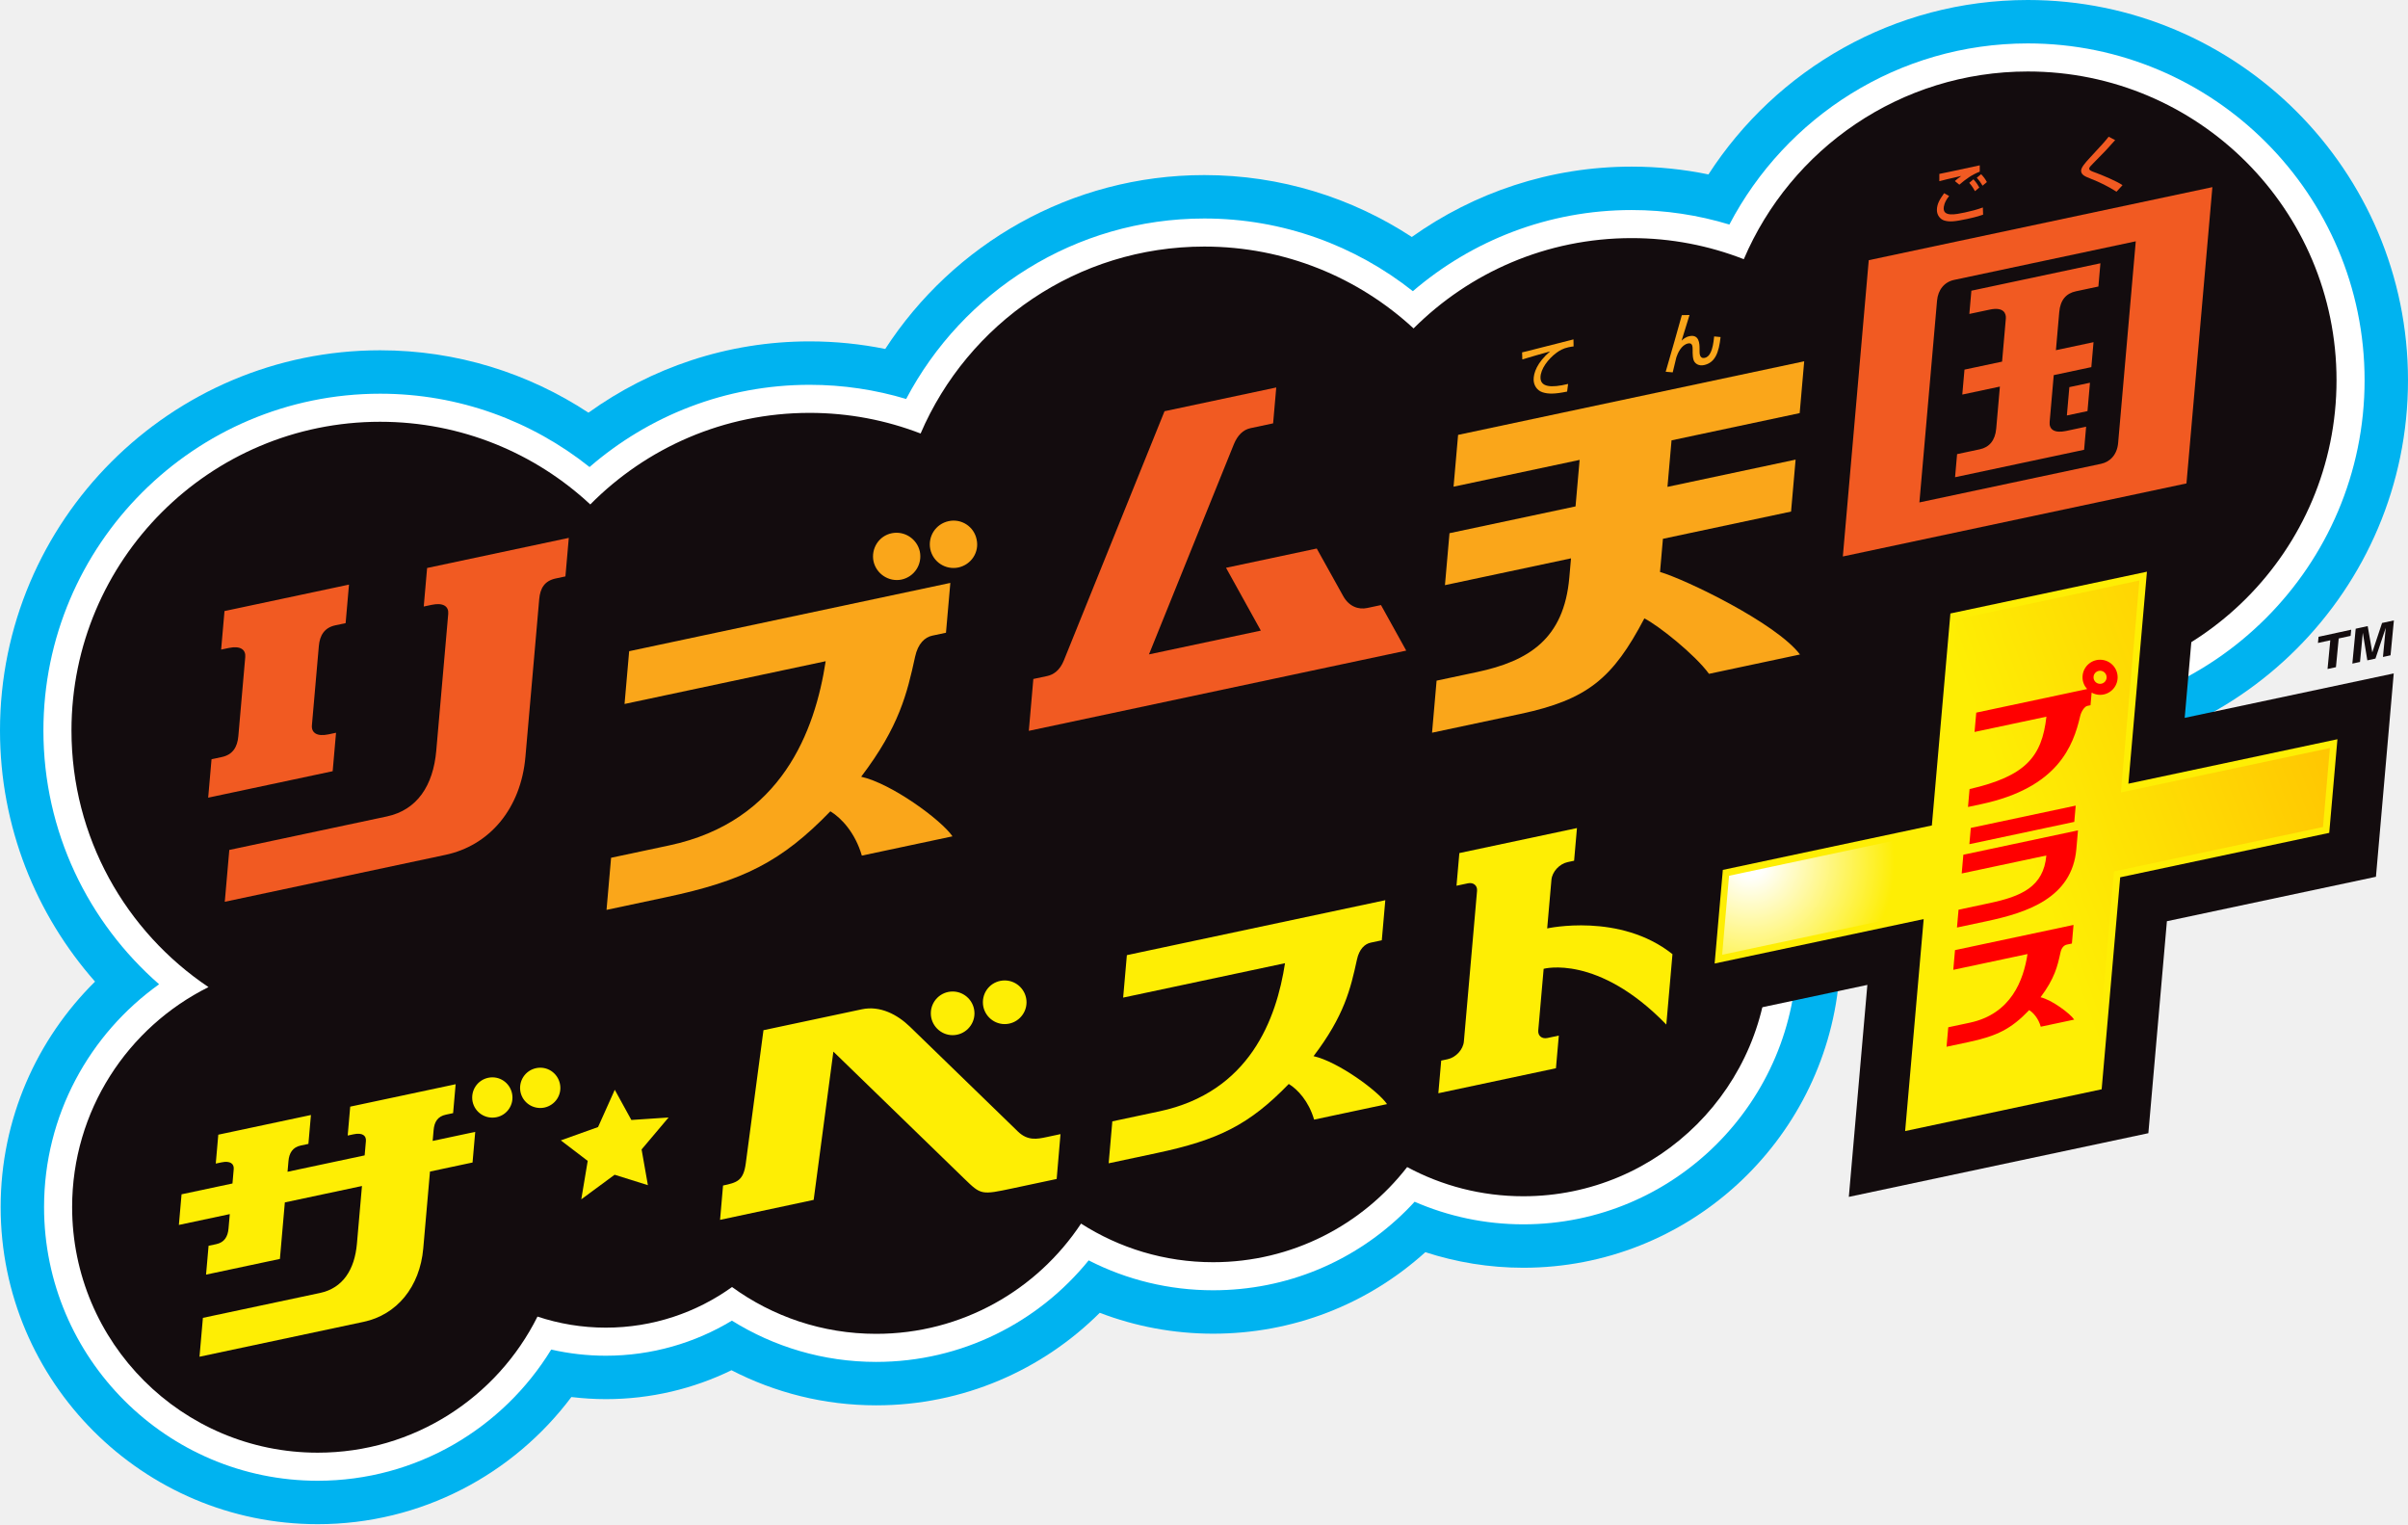
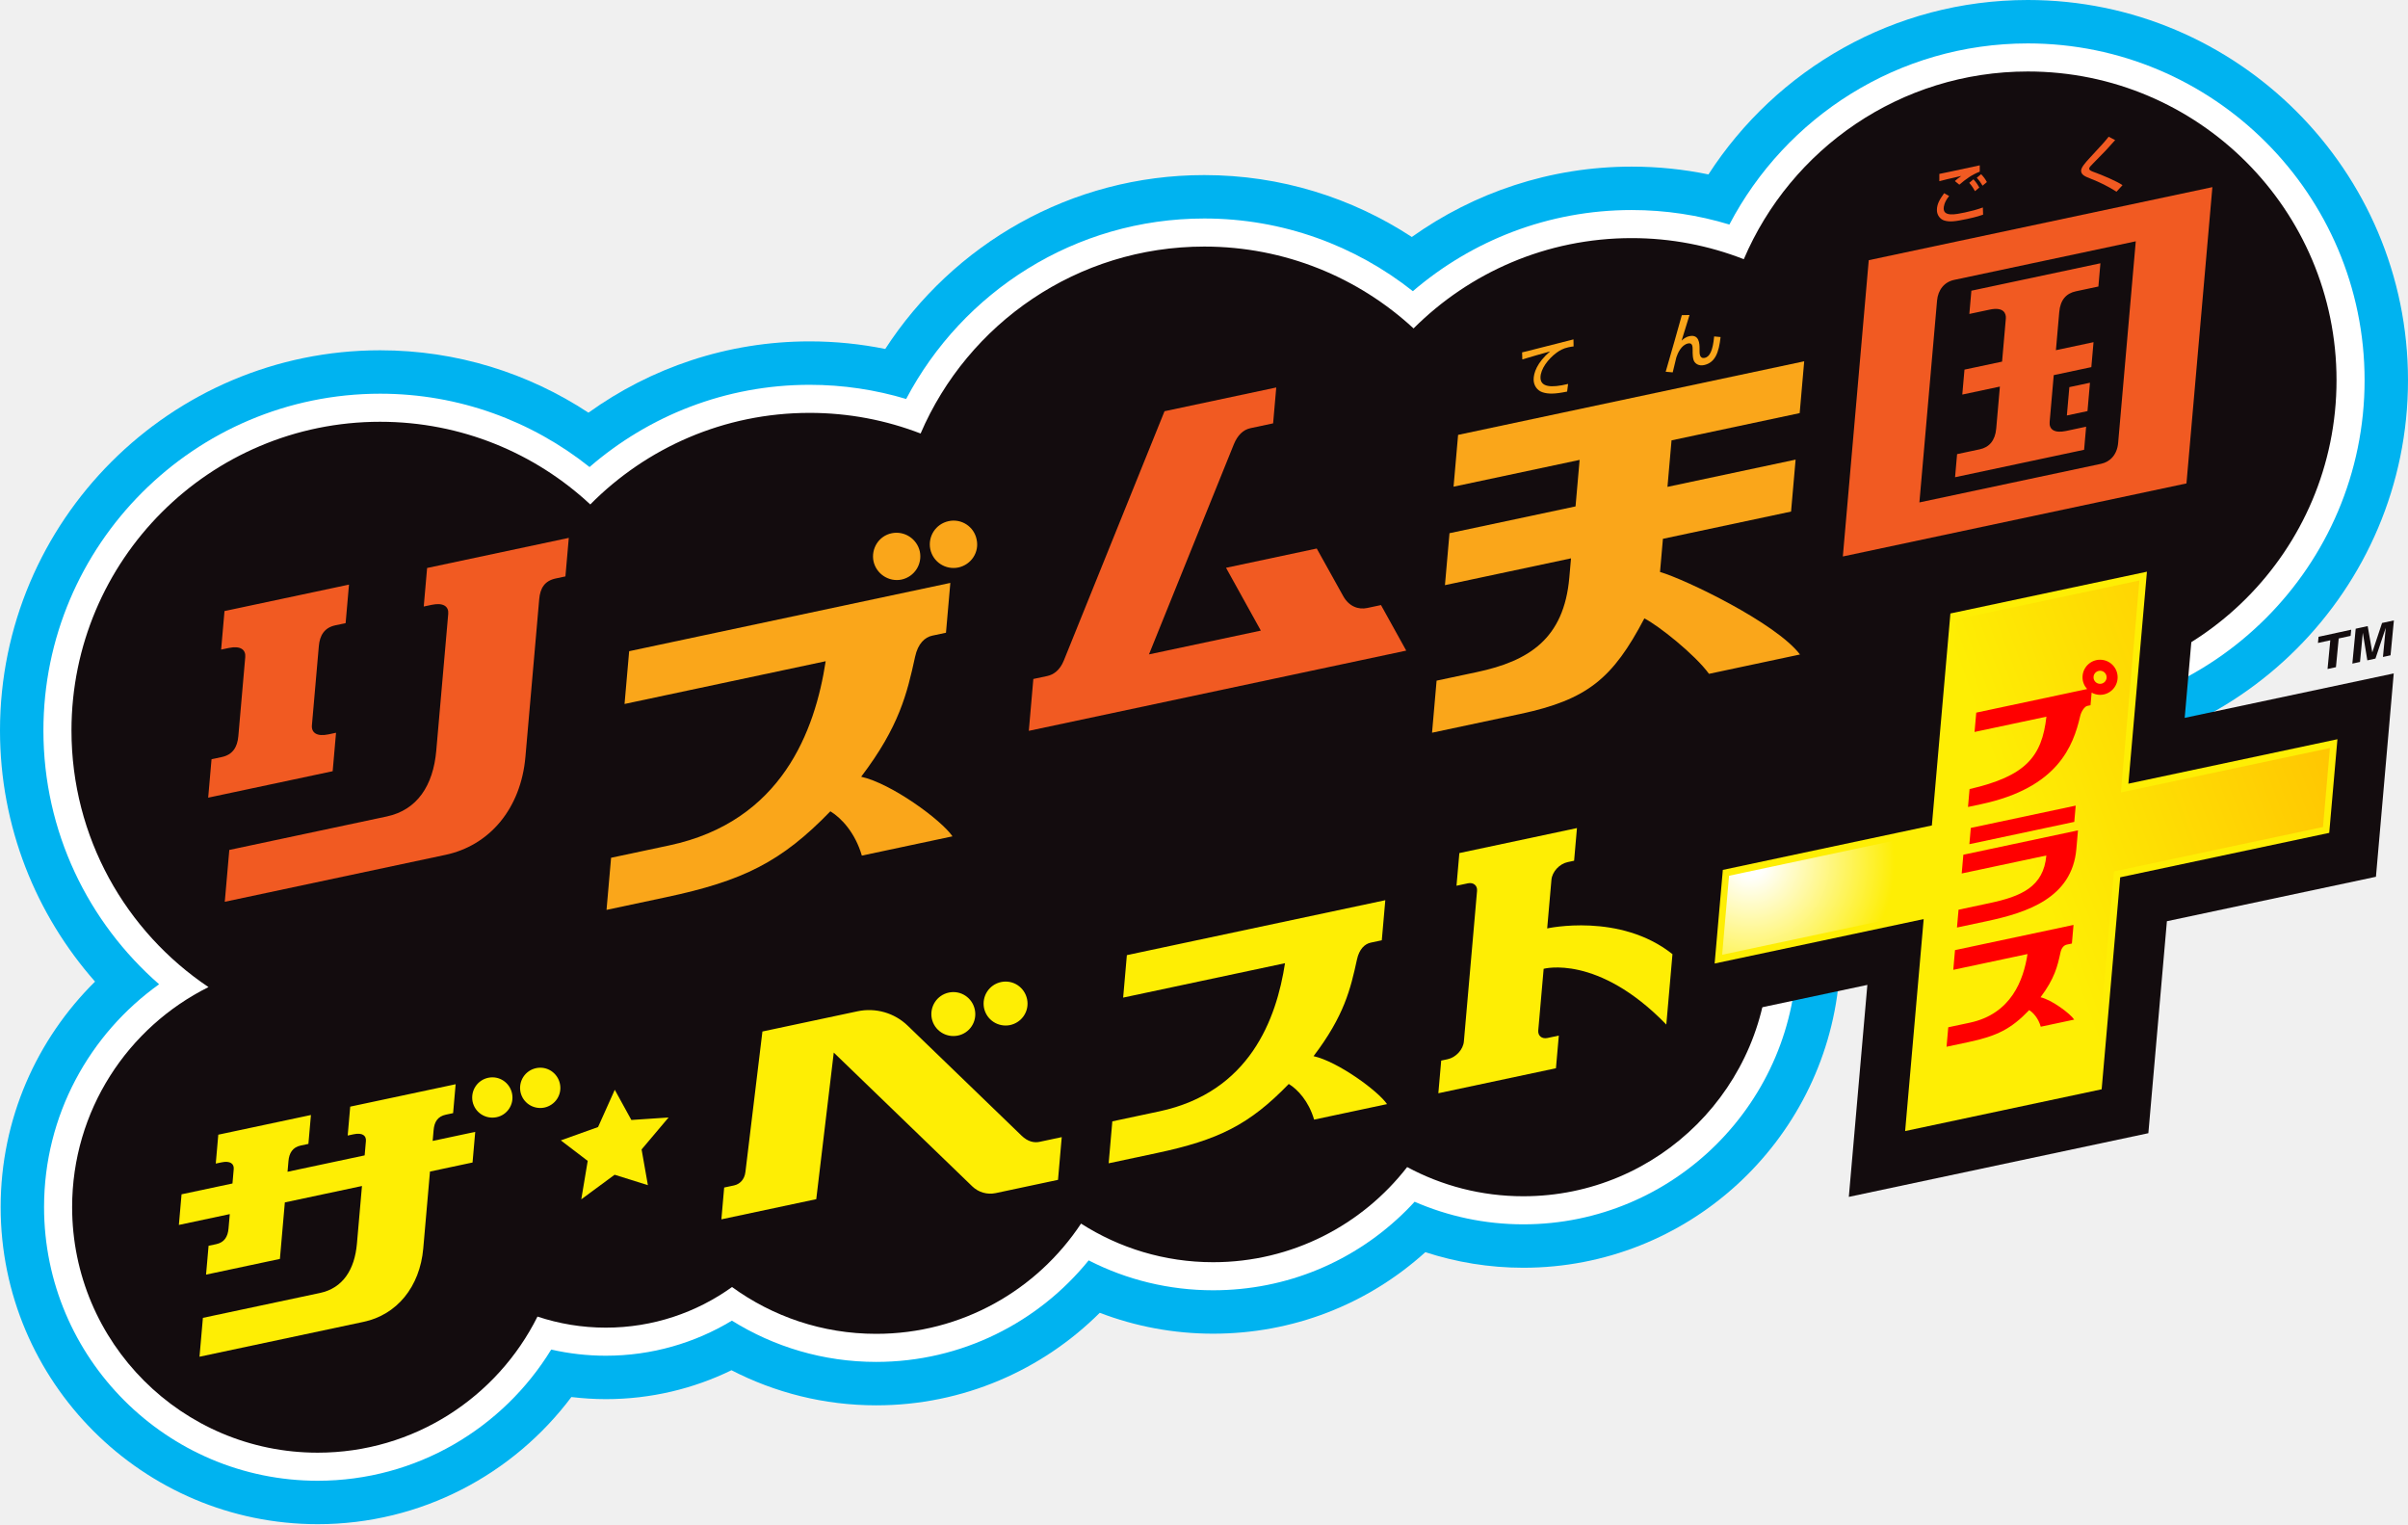
<svg xmlns="http://www.w3.org/2000/svg" version="1.1" id="svg2" width="666.667" height="421.904" viewBox="0 0 666.667 421.904">
  <defs id="defs6">
    <clipPath clipPathUnits="userSpaceOnUse" id="clipPath16">
      <path d="M 0,316.428 H 500 V 0 H 0 Z" id="path14" />
    </clipPath>
    <linearGradient x1="0" y1="0" x2="1" y2="0" gradientUnits="userSpaceOnUse" gradientTransform="matrix(125.2292,45.5797,45.5797,-125.2292,358.0734,116.886)" spreadMethod="pad" id="linearGradient56">
      <stop style="stop-opacity:1;stop-color:#feee04" offset="0" id="stop50" />
      <stop style="stop-opacity:1;stop-color:#feee04" offset="0.5" id="stop52" />
      <stop style="stop-opacity:1;stop-color:#ffc602" offset="1" id="stop54" />
    </linearGradient>
    <radialGradient fx="0" fy="0" cx="0" cy="0" r="1" gradientUnits="userSpaceOnUse" gradientTransform="matrix(30,0,0,-30,363.4002,137.5111)" spreadMethod="pad" id="radialGradient78">
      <stop style="stop-opacity:1;stop-color:#ffffff" offset="0" id="stop72" />
      <stop style="stop-opacity:1;stop-color:#ffffff" offset="0.1" id="stop74" />
      <stop style="stop-opacity:1;stop-color:#feee04" offset="1" id="stop76" />
    </radialGradient>
    <clipPath clipPathUnits="userSpaceOnUse" id="clipPath88">
      <path d="M 0,316.428 H 500 V 0 H 0 Z" id="path86" />
+     </clipPath>
+     <clipPath clipPathUnits="userSpaceOnUse" id="clipPath22">
+       <path d="M 0,316.428 H 500 V 0 H 0 Z" transform="translate(-198.8557,-101.4279)" id="path22" />
    </clipPath>
  </defs>
  <g id="g8" transform="matrix(1.333333,0,0,-1.333333,0,421.904)">
    <g id="g10">
      <g id="g12" clip-path="url(#clipPath16)">
        <g id="g18" transform="translate(421.0642,316.4279)">
          <path d="m 0,0 c -27.788,0 -52.25,-14.446 -66.32,-36.21 -5.148,1.06 -10.478,1.618 -15.935,1.618 -17.005,0 -32.758,-5.423 -45.658,-14.605 -12.399,8.112 -27.198,12.849 -43.09,12.849 -27.741,0 -52.167,-14.397 -66.248,-36.098 -5.075,1.028 -10.323,1.572 -15.696,1.572 -17.125,0 -32.981,-5.499 -45.931,-14.8 -12.432,8.177 -27.29,12.952 -43.25,12.952 -43.525,0 -78.936,-35.41 -78.936,-78.936 0,-19.967 7.466,-38.213 19.735,-52.129 -12.091,-11.942 -19.6,-28.514 -19.6,-46.811 0,-36.298 29.531,-65.83 65.83,-65.83 21.519,0 40.658,10.381 52.678,26.395 2.356,-0.279 4.739,-0.437 7.149,-0.437 9.349,0 18.202,2.159 26.093,6 9.014,-4.645 19.223,-7.285 30.043,-7.285 18.1,0 34.516,7.345 46.428,19.21 7.418,-2.837 15.364,-4.337 23.543,-4.337 16.437,0 31.953,5.986 44.063,16.923 6.412,-2.089 13.246,-3.233 20.345,-3.233 34.141,0 62.288,26.128 65.514,59.437 19.37,8.05 34.082,25.094 38.923,45.891 0.107,0 0.213,-0.008 0.32,-0.008 43.525,0 78.936,35.411 78.936,78.936 C 78.936,-35.411 43.525,0 0,0" style="fill:#00b3f0;fill-opacity:1;fill-rule:nonzero;stroke:none" id="path20" />
        </g>
        <g id="g22" transform="translate(421.0642,307.4142)">
          <path d="m 0,0 c -26.899,0 -50.283,-15.278 -61.973,-37.603 -6.423,1.952 -13.231,3.011 -20.282,3.011 -17.337,0 -33.208,-6.357 -45.44,-16.844 -11.92,9.435 -26.961,15.088 -43.308,15.088 -26.845,0 -50.191,-15.215 -61.905,-37.467 -6.352,1.904 -13.076,2.94 -20.039,2.94 -17.462,0 -33.435,-6.448 -45.702,-17.069 -11.946,9.516 -27.055,15.222 -43.479,15.222 -38.555,0 -69.922,-31.367 -69.922,-69.922 0,-21.001 9.319,-39.854 24.024,-52.682 -14.445,-10.312 -23.89,-27.198 -23.89,-46.258 0,-31.329 25.488,-56.816 56.817,-56.816 20.499,0 38.495,10.914 48.488,27.235 3.679,-0.835 7.473,-1.277 11.339,-1.277 9.571,0 18.53,2.663 26.182,7.282 8.703,-5.423 18.966,-8.568 29.954,-8.568 17.796,0 33.7,8.231 44.126,21.079 7.905,-4.049 16.707,-6.205 25.845,-6.205 15.177,0 29.444,5.91 40.175,16.641 0.569,0.567 1.115,1.151 1.657,1.738 6.924,-3.01 14.556,-4.69 22.576,-4.69 31.328,0 56.816,25.488 56.816,56.817 0,0.017 -10e-4,0.034 -10e-4,0.051 21.636,6.571 37.844,25.725 40.067,48.908 2.587,-0.292 5.212,-0.456 7.875,-0.456 38.556,0 69.922,31.367 69.922,69.923 C 69.922,-31.367 38.556,0 0,0" style="fill:#ffffff;fill-opacity:1;fill-rule:nonzero;stroke:none" id="path24" />
        </g>
        <g id="g26" transform="translate(421.0642,301.5866)">
          <path d="m 0,0 c -26.48,0 -49.206,-16.061 -58.978,-38.97 -7.218,2.816 -15.063,4.378 -23.277,4.378 -17.686,0 -33.698,-7.164 -45.295,-18.747 -11.423,10.543 -26.682,16.991 -43.453,16.991 -26.418,0 -49.096,-15.986 -58.906,-38.81 -7.152,2.757 -14.915,4.284 -23.038,4.284 -17.818,0 -33.932,-7.275 -45.549,-19.01 -11.442,10.643 -26.772,17.162 -43.632,17.162 -35.399,0 -64.095,-28.696 -64.095,-64.094 0,-22.205 11.295,-41.769 28.45,-53.271 -16.779,-8.347 -28.315,-25.657 -28.315,-45.67 0,-28.16 22.829,-50.988 50.989,-50.988 19.989,0 37.28,11.508 45.639,28.254 4.461,-1.482 9.228,-2.297 14.188,-2.297 9.781,0 18.826,3.132 26.208,8.434 8.406,-6.107 18.743,-9.718 29.928,-9.718 17.774,0 33.416,9.099 42.542,22.888 7.922,-5.066 17.328,-8.016 27.429,-8.016 16.387,0 30.957,7.739 40.285,19.751 7.183,-3.864 15.395,-6.06 24.123,-6.06 28.16,0 50.988,22.828 50.988,50.988 0,1.521 -0.079,3.021 -0.21,4.508 23.15,4.82 40.544,25.334 40.544,49.914 0,0.449 -0.022,0.893 -0.034,1.339 4.345,-0.929 8.848,-1.429 13.47,-1.429 35.398,0 64.094,28.696 64.094,64.094 C 64.095,-28.696 35.398,0 0,0" style="fill:#130c0e;fill-opacity:1;fill-rule:nonzero;stroke:none" id="path28" />
        </g>
        <g id="g30" transform="translate(453.6335,167.3947)">
          <path d="m 0,0 3.85,44.009 -62.197,-13.22 -3.85,-44.009 -43.406,-9.227 -3.693,-42.217 43.405,9.226 -3.85,-44.009 62.197,13.22 3.85,44.01 43.405,9.226 3.693,42.217 z" style="fill:#130c0e;fill-opacity:1;fill-rule:nonzero;stroke:none" id="path32" />
        </g>
        <g id="g34" transform="translate(441.9412,153.7306)">
          <path d="m 0,0 3.851,44.01 -40.806,-8.674 -3.851,-44.009 -43.404,-9.226 -1.701,-19.436 43.405,9.226 -3.85,-44.01 40.805,8.673 3.851,44.01 43.404,9.226 1.701,19.436 z" style="fill:#feee04;fill-opacity:1;fill-rule:nonzero;stroke:none" id="path36" />
        </g>
      </g>
    </g>
    <g id="g38">
      <g id="g40">
        <g id="g46">
          <g id="g48">
            <path d="m 406.279,187.852 -3.85,-44.01 -43.406,-9.226 -1.434,-16.399 43.405,9.226 -3.85,-44.009 37.954,8.066 3.849,44.01 43.405,9.226 1.435,16.399 -43.405,-9.226 3.85,44.009 z" style="fill:url(#linearGradient56);stroke:none" id="path58" />
          </g>
        </g>
      </g>
    </g>
    <g id="g60">
      <g id="g62">
        <g id="g68">
          <g id="g70">
            <path d="m 359.023,134.616 -1.434,-16.399 35.704,7.589 c 1.026,2.982 1.596,6.178 1.625,9.506 v 0 c 0.021,2.33 -0.225,4.601 -0.709,6.782 v 0 z" style="fill:url(#radialGradient78);stroke:none" id="path80" />
          </g>
        </g>
      </g>
    </g>
    <g id="g82">
      <g id="g84" clip-path="url(#clipPath88)">
        <g id="g90" transform="translate(405.5828,115.0846)">
          <path d="M 0,0 15.411,3.276 C 14.594,-2.092 12.048,-9.144 3.42,-10.978 l -4.463,-0.948 -0.353,-4.041 4.561,0.969 c 5.905,1.255 8.831,2.712 12.592,6.631 0.838,-0.511 1.902,-1.671 2.408,-3.443 l 6.945,1.477 c -0.847,1.27 -4.673,4.114 -6.991,4.641 2.935,3.897 3.527,6.463 4.141,9.293 0.218,1.024 0.752,1.515 1.317,1.636 L 24.629,5.46 24.967,9.324 0.358,4.093 Z" style="fill:#ff0000;fill-opacity:1;fill-rule:nonzero;stroke:none" id="path92" />
        </g>
        <g id="g94" transform="translate(431.4753,144.0392)">
          <path d="m 0,0 -23.802,-5.06 -0.341,-3.891 17.573,3.735 c -0.573,-6.542 -5.266,-8.502 -11.815,-9.893 l -6.416,-1.364 -0.323,-3.697 6.173,1.312 c 8.354,1.776 17.722,4.816 18.61,14.966 z m -0.768,1.761 -21.781,-4.63 0.296,3.378 21.781,4.629 z" style="fill:#ff0000;fill-opacity:1;fill-rule:nonzero;stroke:none" id="path96" />
        </g>
        <g id="g98" transform="translate(436.0515,174.4591)">
          <path d="m 0,0 c -0.751,0.007 -1.354,0.621 -1.347,1.371 0.006,0.751 0.62,1.354 1.371,1.348 C 0.774,2.712 1.378,2.098 1.371,1.348 1.365,0.597 0.751,-0.006 0,0 m 0.044,5.004 c -2.013,0.017 -3.659,-1.6 -3.677,-3.613 -0.008,-0.954 0.36,-1.819 0.955,-2.474 l -23.022,-4.894 -0.351,-4.012 14.922,3.171 c -0.938,-8.355 -4.331,-12.349 -15.959,-15.03 l -0.325,-3.713 2.716,0.577 c 15.975,3.396 19.147,12.125 20.569,18.261 0.235,1.012 0.918,2.019 1.483,2.14 l 0.671,0.143 0.231,2.624 c 0.514,-0.285 1.095,-0.464 1.723,-0.469 2.013,-0.018 3.66,1.599 3.677,3.613 0.018,2.012 -1.6,3.659 -3.613,3.676" style="fill:#ff0000;fill-opacity:1;fill-rule:nonzero;stroke:none" id="path100" />
        </g>
        <g id="g102" transform="translate(321.2595,123.6823)">
          <path d="m 0,0 0.883,10.094 c 0.146,1.662 1.655,3.309 3.377,3.675 l 1.329,0.283 0.594,6.781 -24.419,-5.19 -0.593,-6.782 2.362,0.503 c 1.154,0.245 2.001,-0.462 1.905,-1.565 l -2.737,-31.279 c -0.145,-1.663 -1.654,-3.309 -3.376,-3.675 l -1.33,-0.283 -0.594,-6.781 24.419,5.191 0.594,6.78 -2.363,-0.502 c -1.155,-0.245 -2.001,0.462 -1.905,1.565 l 1.121,12.801 c 0,0 11.23,3.11 25.469,-11.574 l 1.279,14.612 C 15.115,3.351 0,0 0,0" style="fill:#feee04;fill-opacity:1;fill-rule:nonzero;stroke:none" id="path104" />
        </g>
        <g id="g106" transform="translate(272.7478,97.1632)">
          <path d="m 0,0 c 6.391,8.409 7.676,13.939 9.009,20.038 0.472,2.207 1.636,3.268 2.869,3.53 l 2.292,0.487 0.729,8.323 -53.662,-11.406 -0.772,-8.817 33.607,7.143 C -7.699,7.733 -13.236,-7.469 -32.049,-11.468 l -9.733,-2.069 -0.762,-8.706 9.949,2.116 c 12.877,2.736 19.255,5.891 27.448,14.351 1.828,-1.095 4.153,-3.587 5.261,-7.399 l 15.145,3.219 C 13.406,-7.225 5.054,-1.122 0,0" style="fill:#feee04;fill-opacity:1;fill-rule:nonzero;stroke:none" id="path108" />
        </g>
        <g id="g110" transform="translate(220.2039,80.9762)">
-           <path d="M 0,0 -2.925,-0.622 C -4.792,-1.018 -6.797,-1.444 -8.839,0.537 L -31.27,22.305 c -2.59,2.51 -6.179,4.42 -9.984,3.611 l -20.422,-4.341 -3.678,-27.671 c -0.481,-3.611 -1.862,-3.967 -4.716,-4.574 l -0.618,-7.127 19.435,4.147 4.092,30.779 27.155,-26.353 c 3.525,-3.421 3.525,-3.421 10.156,-2.011 l 9.054,1.924 z m -11.545,31.904 c 2.492,-0.021 4.513,-2.078 4.491,-4.57 -0.022,-2.492 -2.078,-4.513 -4.57,-4.491 -2.492,0.022 -4.513,2.078 -4.491,4.57 0.022,2.524 2.046,4.513 4.57,4.491 m -10.81,-2.297 c 2.492,-0.022 4.513,-2.078 4.491,-4.57 -0.022,-2.492 -2.078,-4.513 -4.571,-4.491 -2.491,0.022 -4.512,2.078 -4.491,4.57 0.022,2.492 2.047,4.513 4.571,4.491" style="fill:#feee04;fill-opacity:1;fill-rule:nonzero;stroke:none" id="path112" />
+           <path id="path21" d="M 0,0 C 2.477,0.48 4.075,2.903 3.559,5.381 3.043,7.858 0.656,9.456 -1.822,8.94 -4.299,8.424 -5.861,6.036 -5.381,3.559 -4.865,1.082 -2.477,-0.48 0,0 m 10.848,2.182 c 2.478,0.516 4.075,2.903 3.56,5.381 -0.516,2.478 -2.904,4.075 -5.382,3.56 C 6.549,10.606 4.987,8.219 5.467,5.741 5.983,3.264 8.371,1.702 10.848,2.182 m 10.757,-23.258 -0.775,-8.87 -12.933,-2.749 c -1.753,-0.372 -3.577,0.151 -4.867,1.396 l -28.762,27.776 -3.635,-30.431 -19.699,-4.187 0.578,6.603 2.019,0.429 c 1.209,0.254 2.2,1.196 2.394,2.801 l 3.529,29.161 19.739,4.195 c 3.758,0.799 7.667,-0.322 10.431,-2.99 l 23.644,-22.833 c 1.298,-1.255 2.612,-1.517 3.723,-1.281 z" style="fill:#feee04;fill-opacity:1;fill-rule:nonzero;stroke:none" transform="translate(-21.3479,20.45201)" clip-path="url(#clipPath22)" />
        </g>
        <g id="g114" transform="translate(138.8254,84.4342)">
          <path d="m 0,0 -7.729,-0.52 -3.444,6.267 -3.47,-7.737 -7.732,-2.766 5.583,-4.261 -1.334,-7.977 6.921,5.103 6.908,-2.164 -1.307,7.416 z" style="fill:#feee04;fill-opacity:1;fill-rule:nonzero;stroke:none" id="path116" />
        </g>
        <g id="g118" transform="translate(101.3884,92.6759)">
          <path d="m 0,0 c -2.271,-0.473 -3.704,-2.662 -3.263,-4.933 0.472,-2.271 2.662,-3.703 4.933,-3.263 2.271,0.44 3.736,2.662 3.263,4.933 C 4.46,-0.992 2.271,0.473 0,0 M 14.878,-1.262 C 14.405,1.009 12.216,2.474 9.945,2.001 7.674,1.528 6.242,-0.661 6.682,-2.932 c 0.473,-2.272 2.662,-3.704 4.933,-3.263 2.272,0.473 3.737,2.661 3.263,4.933 m -26.428,-11.849 8.838,1.878 -0.556,-6.358 -8.838,-1.879 -1.396,-15.953 c -0.703,-8.034 -5.523,-13.813 -12.414,-15.254 l -34.047,-7.237 0.706,8.07 24.348,5.175 c 4.678,1.001 7.158,4.798 7.633,10.222 l 1.047,11.976 -16.013,-3.404 -1.027,-11.733 -15.334,-3.26 0.524,5.987 1.583,0.337 c 1.704,0.361 2.412,1.563 2.558,3.236 l 0.263,3.003 -10.572,-2.247 0.557,6.358 10.571,2.247 0.26,2.97 c 0.098,1.126 -0.717,1.801 -2.558,1.41 l -1.168,-0.248 0.524,5.998 19.235,4.088 -0.525,-5.998 -1.579,-0.336 c -1.708,-0.363 -2.416,-1.568 -2.561,-3.225 l -0.195,-2.229 16.014,3.404 0.26,2.972 c 0.099,1.127 -0.722,1.798 -2.561,1.407 l -1.221,-0.26 0.525,5.999 21.89,4.653 -0.525,-5.998 -1.497,-0.319 c -1.727,-0.367 -2.405,-1.518 -2.553,-3.215 z" style="fill:#feee04;fill-opacity:1;fill-rule:nonzero;stroke:none" id="path120" />
        </g>
        <g id="g122" transform="translate(443.4744,266.3346)">
          <path d="m 0,0 -37.71,-8.016 c -2.027,-0.424 -3.355,-2.052 -3.554,-4.317 l -3.664,-41.879 37.711,8.015 c 1.874,0.388 3.341,1.892 3.554,4.318 z m 15.908,11.242 -5.382,-61.509 -71.352,-15.167 5.381,61.51 z m -26.216,-49.733 -4.166,-0.886 c -2.433,-0.517 -3.545,0.328 -3.411,1.86 l 0.852,9.732 7.807,1.66 0.454,5.179 -7.808,-1.66 0.693,7.927 c 0.221,2.515 1.449,3.87 3.448,4.296 l 4.677,0.994 0.422,4.825 -26.795,-5.695 -0.422,-4.825 4.218,0.896 c 2.949,0.627 3.451,-0.824 3.36,-1.86 l -0.782,-8.934 -7.806,-1.66 -0.454,-5.179 7.807,1.659 -0.763,-8.724 c -0.217,-2.482 -1.463,-3.885 -3.395,-4.295 l -4.731,-1.006 -0.419,-4.793 26.794,5.695 z m -3.483,8.215 4.281,0.91 -0.514,-5.885 -4.283,-0.91 z" style="fill:#f15a22;fill-opacity:1;fill-rule:nonzero;stroke:none" id="path124" />
        </g>
        <g id="g126" transform="translate(434.7351,280.7253)">
          <path d="m 0,0 c -0.365,0.133 -0.933,0.342 -0.933,0.672 0,0.277 0.253,0.542 0.871,1.161 2.461,2.487 2.74,2.771 4.52,4.784 L 3.109,7.319 C 2.225,6.208 1.885,5.833 -0.666,3.089 -1.979,1.676 -2.61,0.882 -2.611,0.236 c -10e-4,-0.843 0.908,-1.205 1.929,-1.607 1.904,-0.742 3.719,-1.636 5.42,-2.724 l 1.25,1.36 C 4.842,-1.95 1.854,-0.661 0,0" style="fill:#f15a22;fill-opacity:1;fill-rule:nonzero;stroke:none" id="path128" />
        </g>
        <g id="g130" transform="translate(405.9138,278.8385)">
          <path d="M 0,0 0.922,-0.754 C 2.408,0.512 3.549,1.317 5.164,1.955 L 5.165,3.267 C 4.345,3.093 0.297,2.219 -0.612,2.026 -1.253,1.89 -2.842,1.552 -3.227,1.483 L -3.228,-0.03 c 0.82,0.228 1.922,0.489 4.562,1.091 C 0.5,0.455 0.41,0.382 0,0 m 2.058,-6.525 c -1.923,-0.409 -4.382,-0.904 -4.381,0.837 10e-4,0.281 0.053,1.27 1.13,2.583 l -1.037,0.583 c -0.936,-1.297 -1.501,-2.261 -1.502,-3.492 -10e-4,-1.059 0.677,-1.932 1.561,-2.186 1.089,-0.317 2.178,-0.206 4.7,0.33 1.987,0.422 2.883,0.733 3.331,0.895 l -0.049,1.49 C 4.568,-5.937 3.313,-6.258 2.058,-6.525 m 3.693,5.565 0.896,0.753 C 6.378,0.312 5.956,0.918 5.445,1.425 L 4.548,0.686 C 5.047,0.136 5.303,-0.211 5.751,-0.96 M 3.855,0.365 c 0.666,-0.702 1.101,-1.494 1.216,-1.71 L 4.174,-2.098 c -0.576,1.042 -0.986,1.491 -1.19,1.728 z" style="fill:#f15a22;fill-opacity:1;fill-rule:nonzero;stroke:none" id="path132" />
        </g>
        <g id="g134" transform="translate(344.6887,197.6828)">
          <path d="m 0,0 0.603,6.885 26.606,5.656 0.944,10.784 -26.607,-5.656 0.845,9.656 26.607,5.655 0.94,10.758 -71.865,-15.276 -0.942,-10.757 26.174,5.564 -0.845,-9.657 -26.173,-5.563 -0.944,-10.784 26.174,5.564 -0.349,-3.988 c -1.117,-12.77 -8.447,-17.334 -19.171,-19.621 l -8.389,-1.783 -0.945,-10.808 18.268,3.883 c 14.03,2.976 19.272,7.398 25.819,19.851 2.868,-1.441 10.475,-7.469 13.421,-11.51 l 18.893,4.016 C 24.09,-10.574 5.158,-1.487 0,0" style="fill:#faa61a;fill-opacity:1;fill-rule:nonzero;stroke:none" id="path136" />
        </g>
        <g id="g138" transform="translate(355.928,246.5822)">
          <path d="m 0,0 c -0.272,-2.98 -0.935,-4.237 -1.952,-4.453 -1.08,-0.23 -1.078,0.98 -1.077,1.365 l 10e-4,0.571 c 10e-4,0.957 -0.046,3.006 -2.092,2.572 -0.864,-0.184 -1.36,-0.662 -1.64,-0.934 0.218,0.763 1.392,4.48 1.648,5.332 l -1.6,-0.035 c -0.563,-2.006 -2.353,-8.404 -3.35,-11.751 l 1.46,-0.127 c 0.09,0.377 0.73,3.051 0.756,3.122 0.268,0.801 0.995,2.576 2.432,2.881 0.953,0.203 0.952,-0.66 0.95,-1.511 l -10e-4,-0.451 c 0,-0.293 0.037,-1.082 0.213,-1.536 0.279,-0.724 1.091,-1.216 2.133,-0.995 2.338,0.497 3.104,2.613 3.453,5.822 z" style="fill:#faa61a;fill-opacity:1;fill-rule:nonzero;stroke:none" id="path140" />
        </g>
        <g id="g142" transform="translate(323.2092,243.2033)">
          <path d="M 0,0 C 0.583,0.421 1.339,0.893 2.454,1.129 2.986,1.243 3.271,1.278 3.532,1.307 L 3.509,2.765 C 2.233,2.442 -3.454,1 -4.519,0.723 -5.374,0.502 -6.304,0.252 -7.158,0.071 l 0.047,-1.466 c 1.921,0.576 3.84,1.14 5.774,1.667 -2.767,-2.349 -3.426,-4.509 -3.428,-5.843 -0.002,-1.205 0.726,-2.28 1.84,-2.639 1.126,-0.369 2.451,-0.412 5.115,0.142 l 0.201,1.584 C -1.178,-7.359 -3.344,-7.121 -3.34,-5.151 -3.337,-3.403 -1.761,-1.294 0,0" style="fill:#faa61a;fill-opacity:1;fill-rule:nonzero;stroke:none" id="path144" />
        </g>
        <g id="g146" transform="translate(286.7507,190.8122)">
          <path d="m 0,0 -2.841,-0.604 c -1.859,-0.4 -3.805,0.313 -5.003,2.465 l -5.496,9.879 -18.835,-4.003 7.228,-13.04 -23.231,-4.938 17.613,43.593 c 0.769,1.905 1.941,3.038 3.44,3.368 l 4.727,1.005 0.651,7.449 -23.2,-4.931 -20.912,-51.76 c -0.81,-2.005 -2.118,-2.932 -3.449,-3.215 l -2.877,-0.611 -0.941,-10.769 78.367,16.657 z" style="fill:#f15a22;fill-opacity:1;fill-rule:nonzero;stroke:none" id="path148" />
        </g>
        <g id="g150" transform="translate(202.7854,204.4381)">
          <path d="m 0,0 c -0.535,2.686 -3.184,4.383 -5.824,3.793 -2.69,-0.585 -4.332,-3.188 -3.794,-5.824 0.585,-2.69 3.189,-4.332 5.825,-3.793 C -1.103,-5.239 0.589,-2.64 0,0 m -23.972,-49.265 c 7.943,10.45 9.539,17.323 11.196,24.902 0.588,2.744 2.033,4.062 3.566,4.387 l 2.849,0.606 0.905,10.344 -66.69,-14.176 -0.959,-10.957 41.766,8.878 c -2.202,-14.374 -9.082,-33.267 -32.463,-38.237 l -12.096,-2.571 -0.947,-10.819 12.365,2.629 c 16.003,3.401 23.929,7.321 34.111,17.835 2.272,-1.36 5.161,-4.457 6.538,-9.195 l 18.823,4 c -2.304,3.395 -12.683,10.979 -18.964,12.374 m 2.563,44.728 c -0.538,2.636 1.108,5.289 3.794,5.824 2.636,0.539 5.235,-1.154 5.824,-3.793 0.539,-2.636 -1.103,-5.24 -3.793,-5.825 -2.636,-0.539 -5.235,1.154 -5.825,3.794" style="fill:#faa61a;fill-opacity:1;fill-rule:nonzero;stroke:none" id="path152" />
        </g>
        <g id="g154" transform="translate(88.6863,198.5089)">
          <path d="m 0,0 -0.7,-7.999 1.642,0.349 c 2.471,0.525 3.574,-0.368 3.443,-1.871 L 1.899,-37.933 c -0.633,-7.233 -3.963,-12.301 -10.25,-13.646 l -32.721,-6.955 -0.941,-10.762 45.756,9.726 c 9.26,1.937 15.734,9.653 16.671,20.366 l 2.864,32.738 c 0.198,2.263 1.108,3.799 3.429,4.292 l 2.012,0.428 0.7,7.999 z m -19.61,-42.188 -25.85,-5.494 0.698,7.983 2.128,0.452 c 2.289,0.487 3.239,2.091 3.435,4.321 l 1.438,16.444 c 0.132,1.503 -0.965,2.4 -3.44,1.874 l -1.57,-0.333 0.7,7.999 25.85,5.494 -0.7,-7.999 -2.122,-0.451 c -2.296,-0.488 -3.246,-2.097 -3.439,-4.306 l -1.438,-16.444 c -0.133,-1.512 0.975,-2.414 3.443,-1.889 l 1.565,0.332 z" style="fill:#f15a22;fill-opacity:1;fill-rule:nonzero;stroke:none" id="path156" />
        </g>
        <g id="g158" transform="translate(481.3035,182.9445)">
          <path d="M 0,0 2.563,0.557 1.991,-5.404 3.736,-5.025 4.309,0.936 6.78,1.472 6.903,2.753 0.123,1.281 Z M 15.768,4.681 15.071,-2.564 13.496,-2.906 14.077,3.146 11.939,-3.244 10.254,-3.61 9.315,2.112 8.734,-3.94 7.141,-4.286 7.837,2.96 l 2.489,0.54 0.949,-5.42 0.019,0.003 2.016,6.065 z" style="fill:#130c0e;fill-opacity:1;fill-rule:nonzero;stroke:none" id="path160" />
        </g>
      </g>
    </g>
  </g>
</svg>
